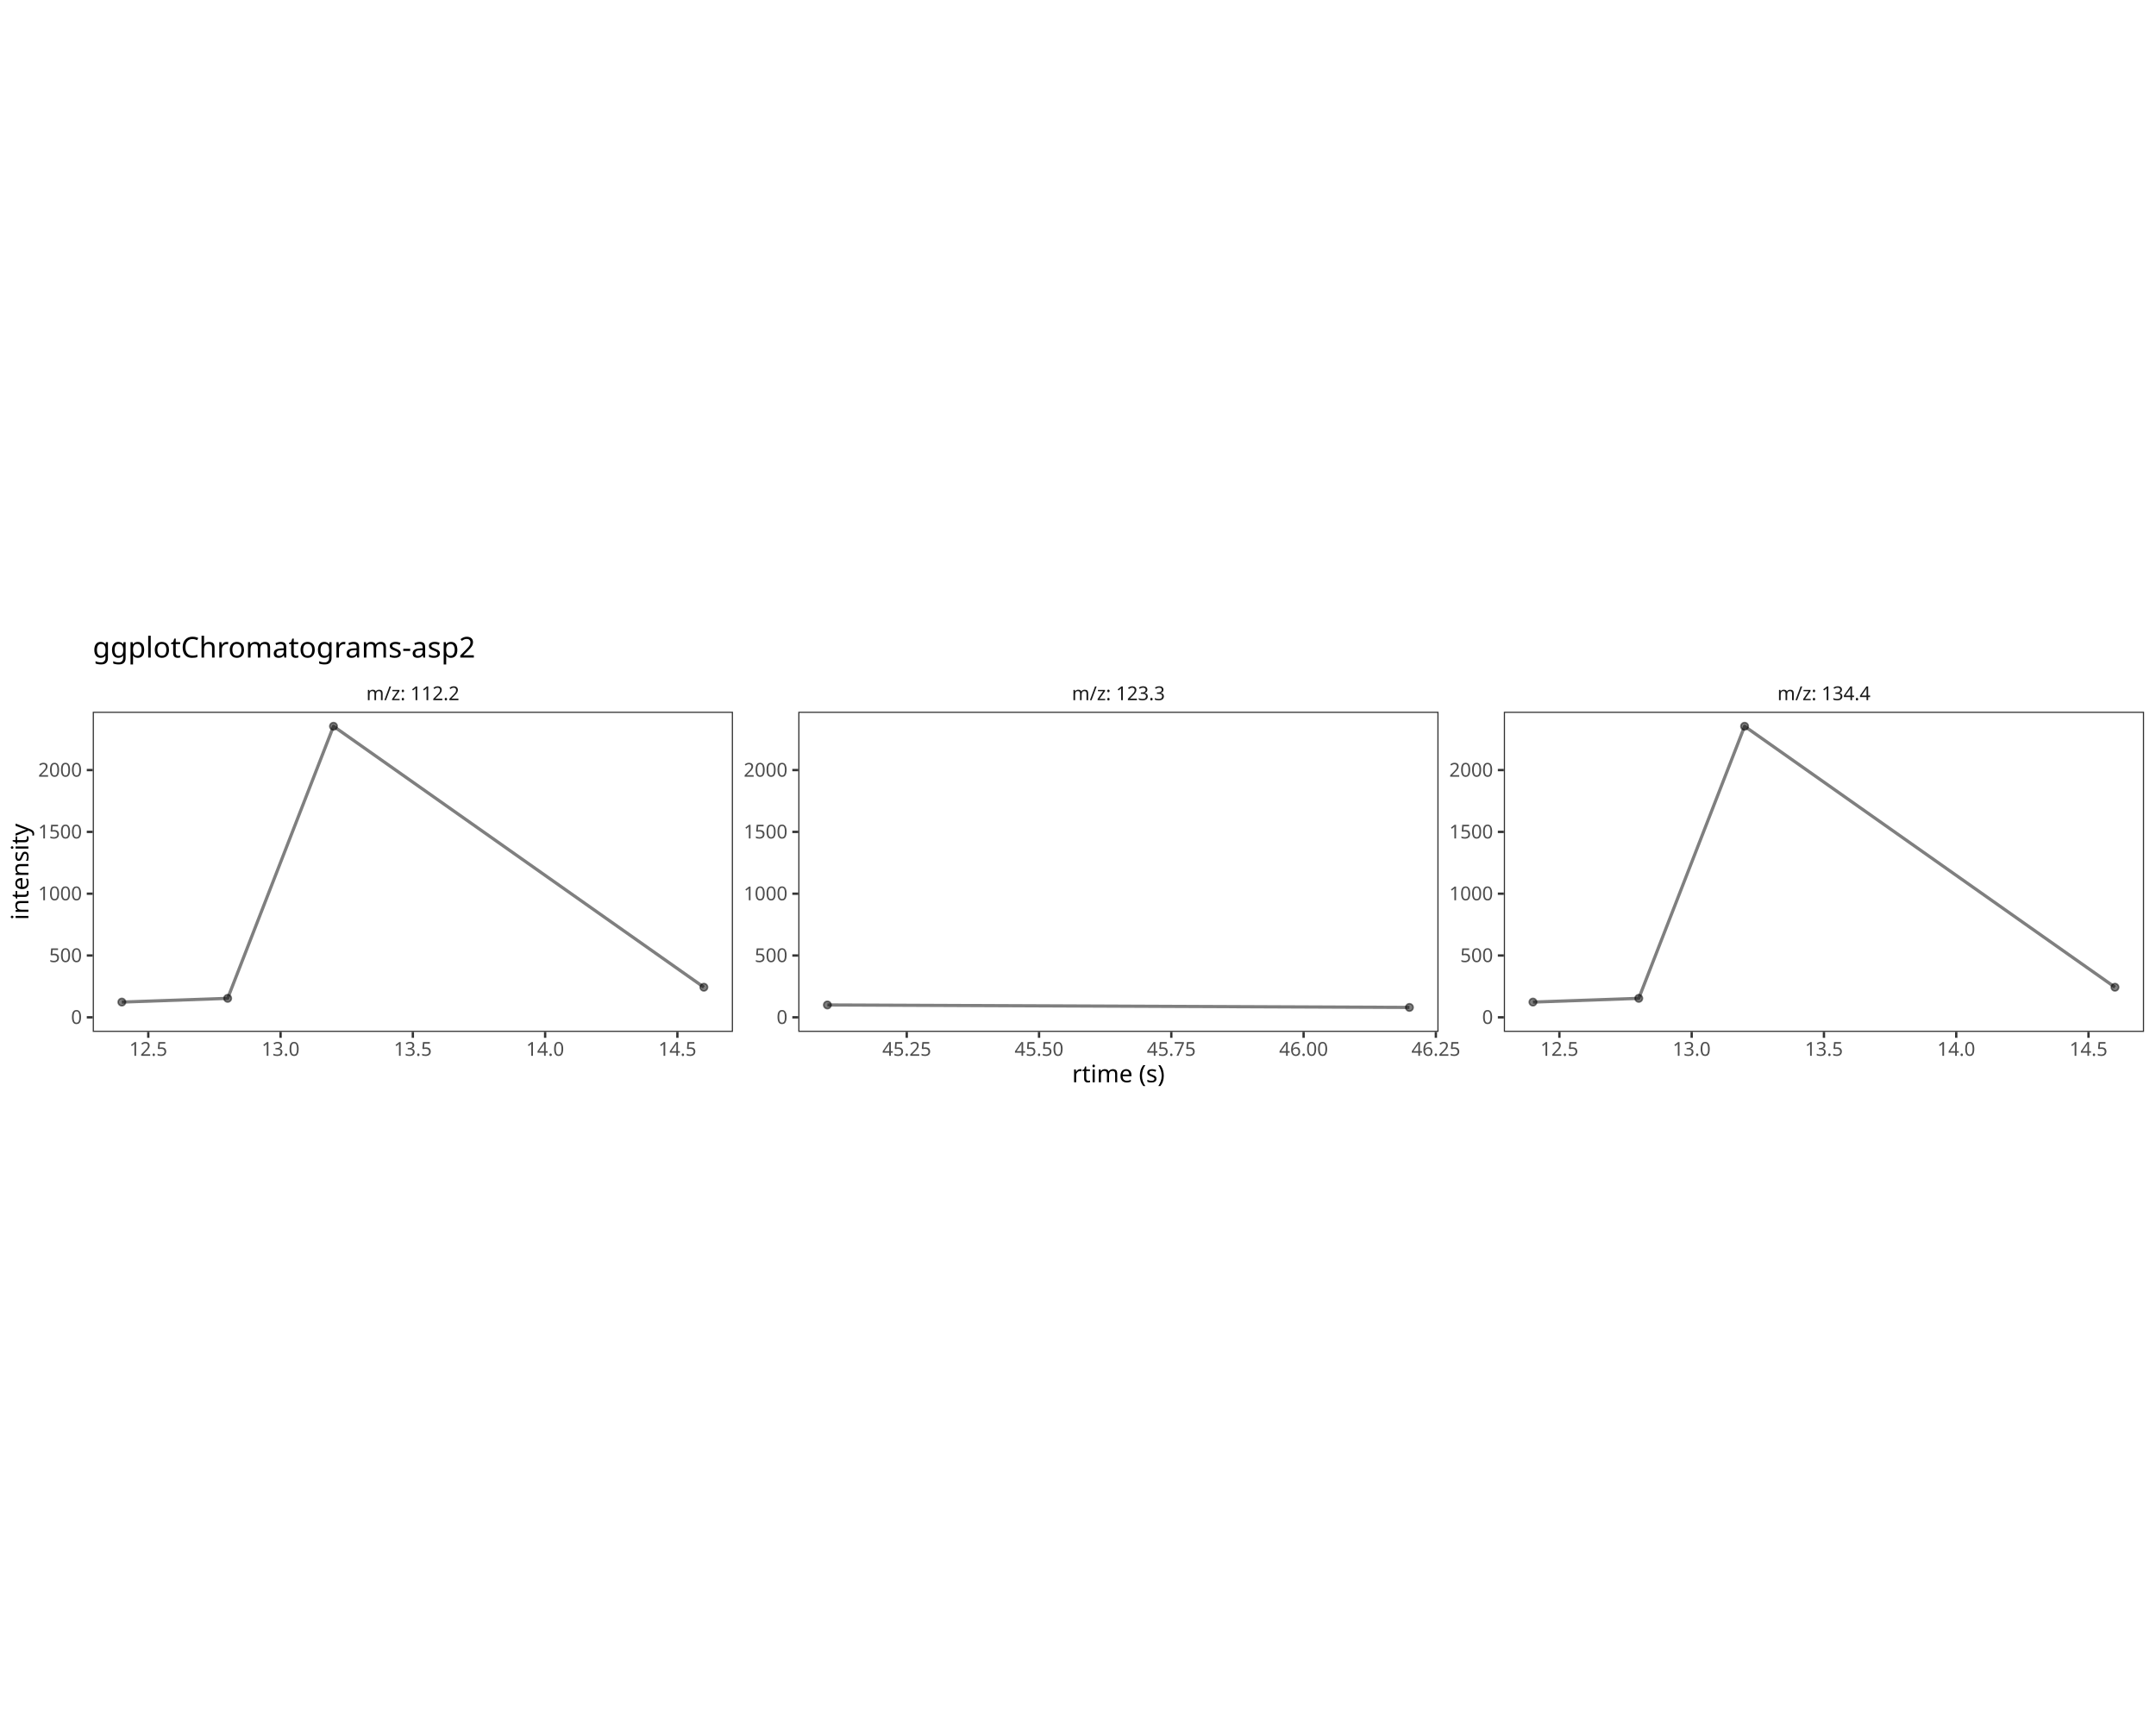
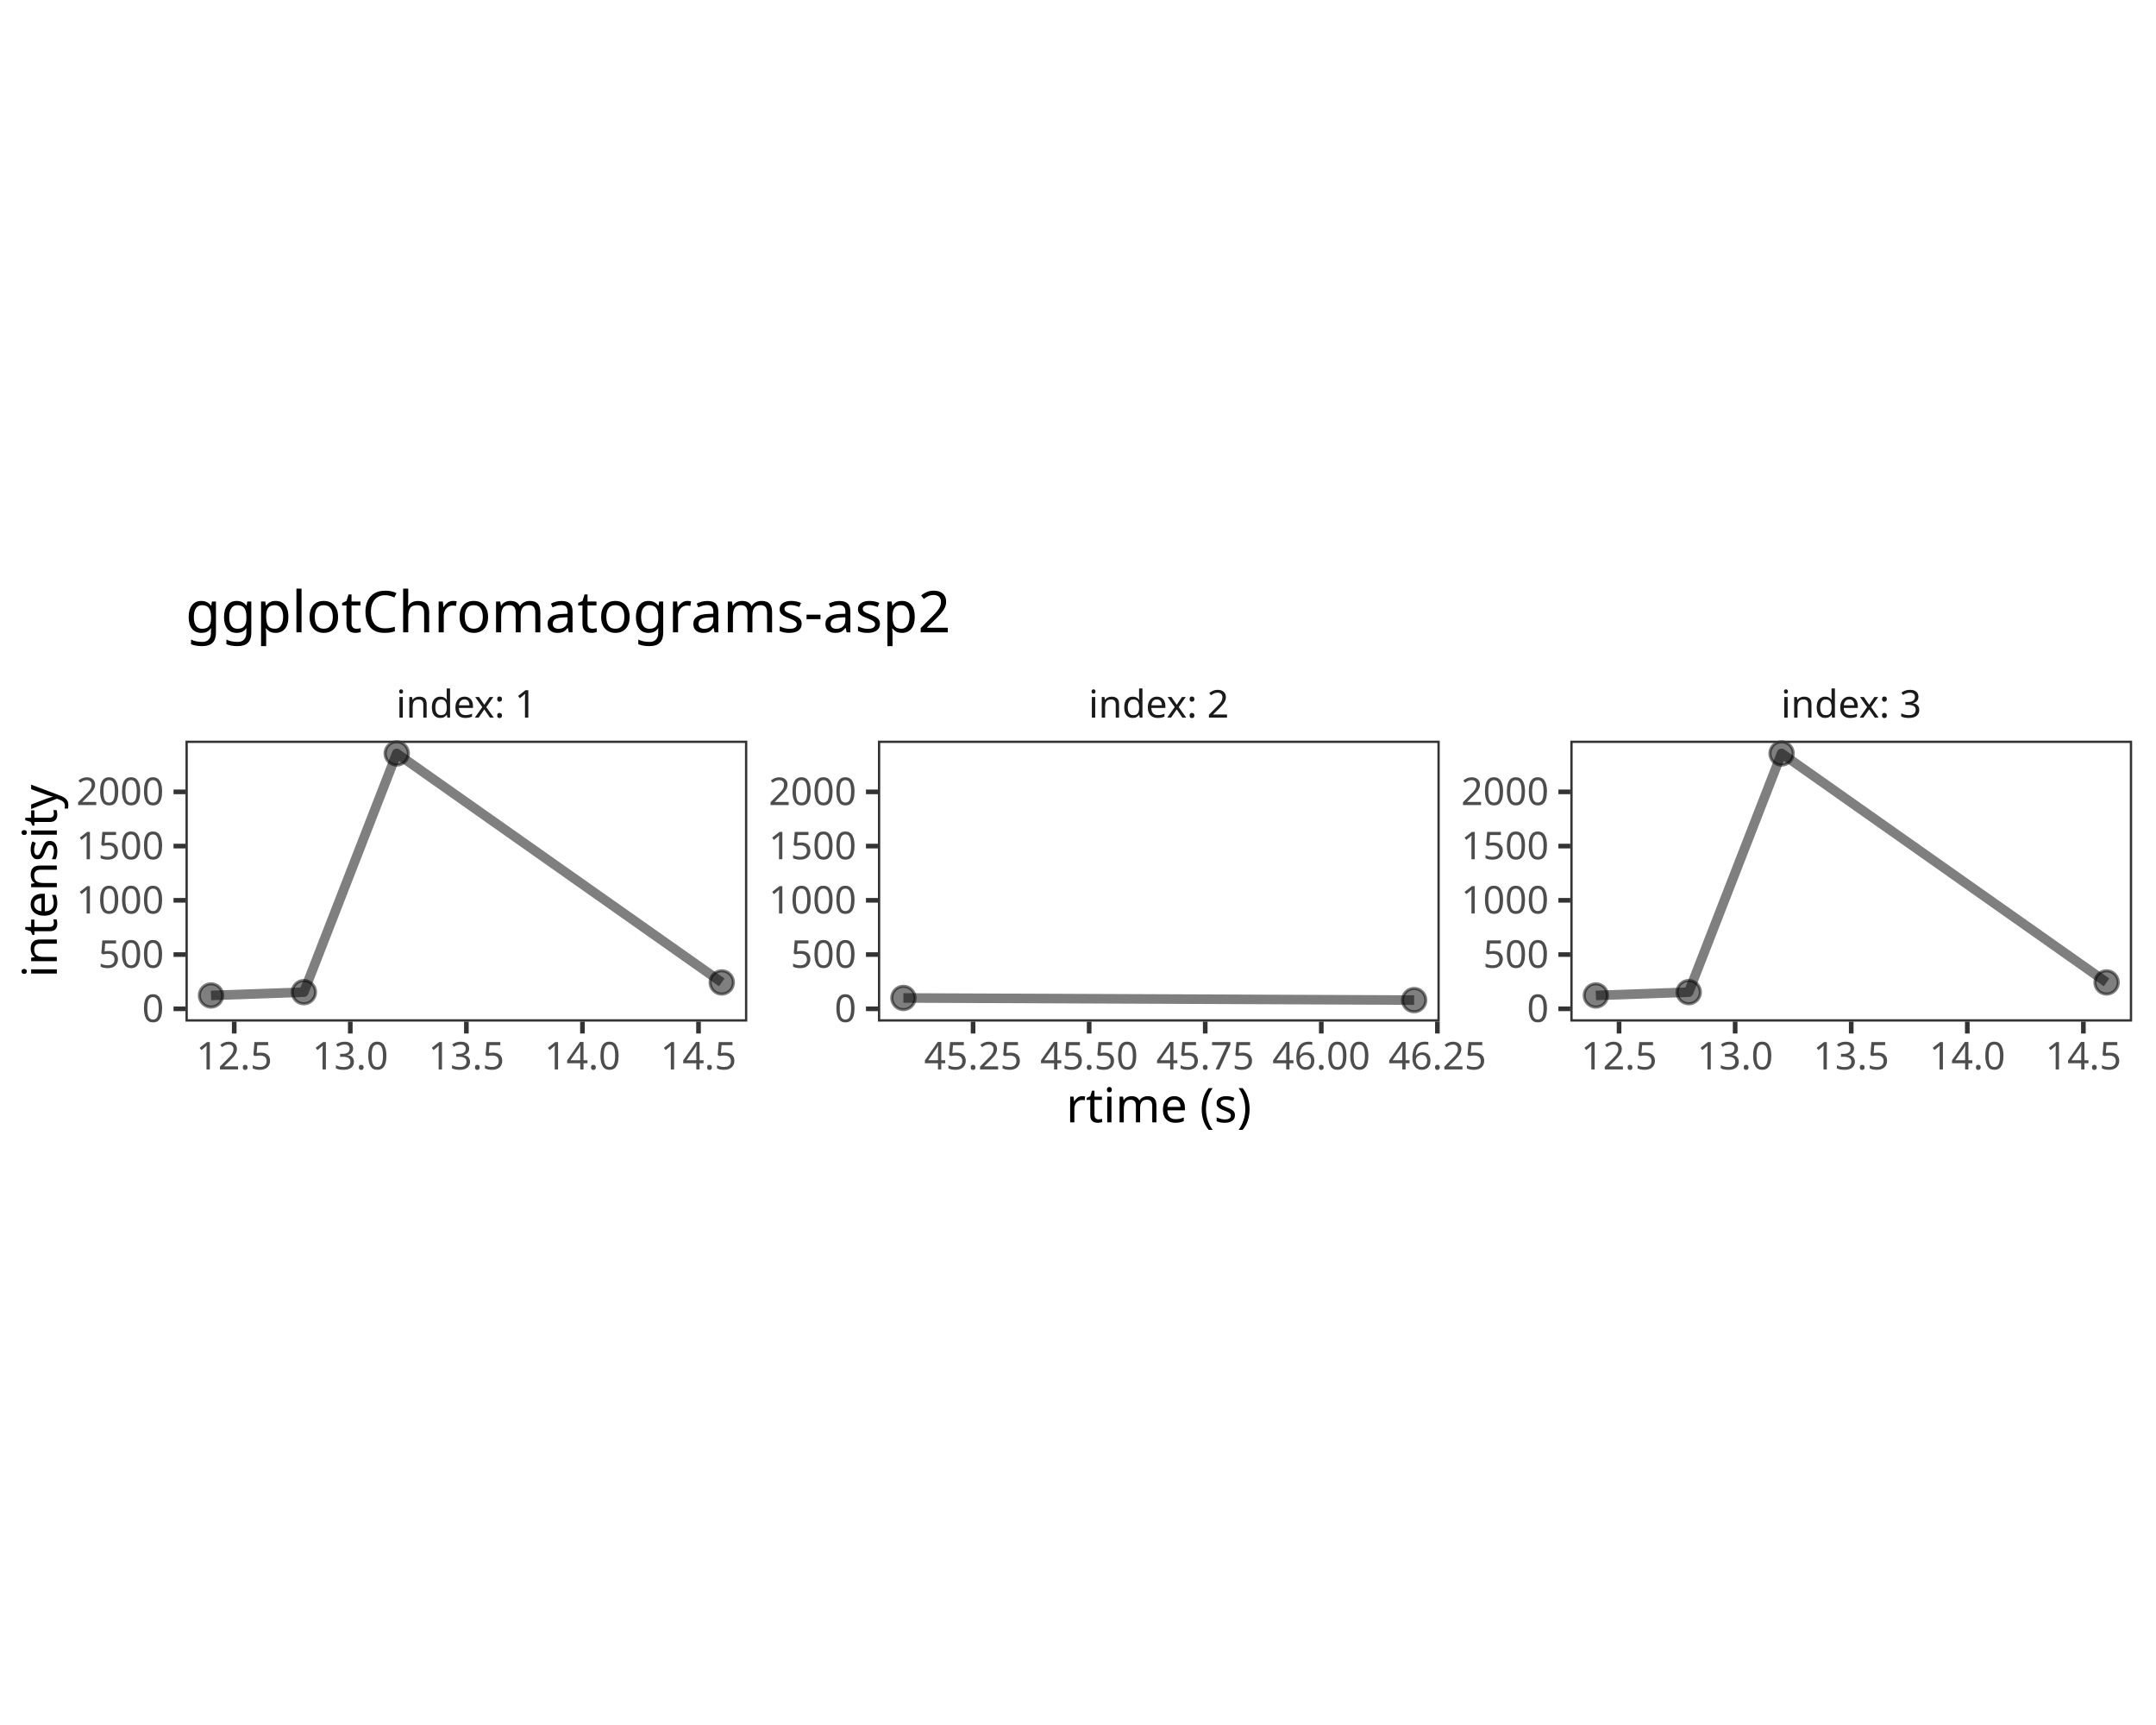
<svg xmlns="http://www.w3.org/2000/svg" class="svglite" data-engine-version="2.0" width="720.00pt" height="576.00pt" viewBox="0 0 720.00 576.00">
  <defs>
    <style type="text/css">
    .svglite line, .svglite polyline, .svglite polygon, .svglite path, .svglite rect, .svglite circle {
      fill: none;
      stroke: #000000;
      stroke-linecap: round;
      stroke-linejoin: round;
      stroke-miterlimit: 10.00;
    }
  </style>
  </defs>
  <rect width="100%" height="100%" style="stroke: none; fill: #FFFFFF;" />
  <defs>
    <clipPath id="cpMC4wMHw3MjAuMDB8MC4wMHw1NzYuMDA=">
      <rect x="0.00" y="0.00" width="720.00" height="576.00" />
    </clipPath>
  </defs>
  <g clip-path="url(#cpMC4wMHw3MjAuMDB8MC4wMHw1NzYuMDA=)">
</g>
  <defs>
-     <clipPath id="cpMC4wMHw3MjAuMDB8MjA4Ljk4fDM2Ny4wMg==">
-       <rect x="0.00" y="208.98" width="720.00" height="158.05" />
+     <clipPath id="cpMC4wMHw3MjAuMDB8MTg5Ljk1fDM4Ni4wNQ==">
+       <rect x="0" y="189.95" width="720.00" height="196.09" />
    </clipPath>
  </defs>
-   <g clip-path="url(#cpMC4wMHw3MjAuMDB8MjA4Ljk4fDM2Ny4wMg==)">
-     <rect x="-0" y="208.98" width="720.00" height="158.05" style="stroke-width: 0.78; stroke: #FFFFFF; fill: #FFFFFF;" />
+   <g clip-path="url(#cpMC4wMHw3MjAuMDB8MTg5Ljk1fDM4Ni4wNQ==)">
+     <rect x="0" y="189.95" width="720.00" height="196.09" style="stroke-width: 1.55; stroke: #FFFFFF; fill: #FFFFFF;" />
  </g>
  <g clip-path="url(#cpMC4wMHw3MjAuMDB8MC4wMHw1NzYuMDA=)">
</g>
  <defs>
-     <clipPath id="cpMzAuOTd8MjQ0Ljc4fDIzNy42NnwzNDQuNTY=">
-       <rect x="30.97" y="237.66" width="213.81" height="106.90" />
+     <clipPath id="cpNjEuOTR8MjQ5LjU2fDI0Ny4zMXwzNDEuMTI=">
+       <rect x="61.94" y="247.31" width="187.62" height="93.81" />
    </clipPath>
  </defs>
-   <g clip-path="url(#cpMzAuOTd8MjQ0Ljc4fDIzNy42NnwzNDQuNTY=)">
-     <rect x="30.97" y="237.66" width="213.81" height="106.90" style="stroke-width: 0.78; stroke: none; fill: #FFFFFF;" />
-     <polyline points="40.69,334.61 76.03,333.36 111.37,242.51 235.06,329.65 " style="stroke-width: 1.07; stroke: #000000; stroke-opacity: 0.50; stroke-linecap: butt;" />
-     <circle cx="40.69" cy="334.61" r="1.24" style="stroke-width: 0.52; stroke: #000000; stroke-opacity: 0.50; fill: #000000; fill-opacity: 0.50;" />
-     <circle cx="76.03" cy="333.36" r="1.24" style="stroke-width: 0.52; stroke: #000000; stroke-opacity: 0.50; fill: #000000; fill-opacity: 0.50;" />
-     <circle cx="111.37" cy="242.51" r="1.24" style="stroke-width: 0.52; stroke: #000000; stroke-opacity: 0.50; fill: #000000; fill-opacity: 0.50;" />
-     <circle cx="235.06" cy="329.65" r="1.24" style="stroke-width: 0.52; stroke: #000000; stroke-opacity: 0.50; fill: #000000; fill-opacity: 0.50;" />
-     <rect x="30.97" y="237.66" width="213.81" height="106.90" style="stroke-width: 0.78; stroke: #333333;" />
+   <g clip-path="url(#cpNjEuOTR8MjQ5LjU2fDI0Ny4zMXwzNDEuMTI=)">
+     <rect x="61.94" y="247.31" width="187.62" height="93.81" style="stroke-width: 1.55; stroke: none; fill: #FFFFFF;" />
+     <polyline points="70.47,332.39 101.48,331.29 132.49,251.58 241.03,328.04 " style="stroke-width: 3.20; stroke: #000000; stroke-opacity: 0.50; stroke-linecap: butt;" />
+     <circle cx="70.47" cy="332.39" r="3.90" style="stroke-width: 1.03; stroke: #000000; stroke-opacity: 0.50; fill: #000000; fill-opacity: 0.50;" />
+     <circle cx="101.48" cy="331.29" r="3.90" style="stroke-width: 1.03; stroke: #000000; stroke-opacity: 0.50; fill: #000000; fill-opacity: 0.50;" />
+     <circle cx="132.49" cy="251.58" r="3.90" style="stroke-width: 1.03; stroke: #000000; stroke-opacity: 0.50; fill: #000000; fill-opacity: 0.50;" />
+     <circle cx="241.03" cy="328.04" r="3.90" style="stroke-width: 1.03; stroke: #000000; stroke-opacity: 0.50; fill: #000000; fill-opacity: 0.50;" />
+     <rect x="61.94" y="247.31" width="187.62" height="93.81" style="stroke-width: 1.55; stroke: #333333;" />
  </g>
  <g clip-path="url(#cpMC4wMHw3MjAuMDB8MC4wMHw1NzYuMDA=)">
</g>
  <defs>
-     <clipPath id="cpMjY2LjU5fDQ4MC40MHwyMzcuNjZ8MzQ0LjU2">
-       <rect x="266.59" y="237.66" width="213.81" height="106.90" />
+     <clipPath id="cpMjkzLjE4fDQ4MC43OXwyNDcuMzF8MzQxLjEy">
+       <rect x="293.18" y="247.31" width="187.62" height="93.81" />
    </clipPath>
  </defs>
-   <g clip-path="url(#cpMjY2LjU5fDQ4MC40MHwyMzcuNjZ8MzQ0LjU2)">
-     <rect x="266.59" y="237.66" width="213.81" height="106.90" style="stroke-width: 0.78; stroke: none; fill: #FFFFFF;" />
-     <polyline points="276.31,335.57 470.68,336.39 " style="stroke-width: 1.07; stroke: #000000; stroke-opacity: 0.50; stroke-linecap: butt;" />
-     <circle cx="276.31" cy="335.57" r="1.24" style="stroke-width: 0.52; stroke: #000000; stroke-opacity: 0.50; fill: #000000; fill-opacity: 0.50;" />
-     <circle cx="470.68" cy="336.39" r="1.24" style="stroke-width: 0.52; stroke: #000000; stroke-opacity: 0.50; fill: #000000; fill-opacity: 0.50;" />
-     <rect x="266.59" y="237.66" width="213.81" height="106.90" style="stroke-width: 0.78; stroke: #333333;" />
+   <g clip-path="url(#cpMjkzLjE4fDQ4MC43OXwyNDcuMzF8MzQxLjEy)">
+     <rect x="293.18" y="247.31" width="187.62" height="93.81" style="stroke-width: 1.55; stroke: none; fill: #FFFFFF;" />
+     <polyline points="301.70,333.23 472.26,333.95 " style="stroke-width: 3.20; stroke: #000000; stroke-opacity: 0.50; stroke-linecap: butt;" />
+     <circle cx="301.70" cy="333.23" r="3.90" style="stroke-width: 1.03; stroke: #000000; stroke-opacity: 0.50; fill: #000000; fill-opacity: 0.50;" />
+     <circle cx="472.26" cy="333.95" r="3.90" style="stroke-width: 1.03; stroke: #000000; stroke-opacity: 0.50; fill: #000000; fill-opacity: 0.50;" />
+     <rect x="293.18" y="247.31" width="187.62" height="93.81" style="stroke-width: 1.55; stroke: #333333;" />
  </g>
  <g clip-path="url(#cpMC4wMHw3MjAuMDB8MC4wMHw1NzYuMDA=)">
</g>
  <defs>
-     <clipPath id="cpNTAyLjIxfDcxNi4wMXwyMzcuNjZ8MzQ0LjU2">
-       <rect x="502.21" y="237.66" width="213.81" height="106.90" />
+     <clipPath id="cpNTI0LjQxfDcxMi4wM3wyNDcuMzF8MzQxLjEy">
+       <rect x="524.41" y="247.31" width="187.62" height="93.81" />
    </clipPath>
  </defs>
-   <g clip-path="url(#cpNTAyLjIxfDcxNi4wMXwyMzcuNjZ8MzQ0LjU2)">
-     <rect x="502.21" y="237.66" width="213.81" height="106.90" style="stroke-width: 0.78; stroke: none; fill: #FFFFFF;" />
-     <polyline points="511.93,334.61 547.27,333.36 582.61,242.51 706.30,329.65 " style="stroke-width: 1.07; stroke: #000000; stroke-opacity: 0.50; stroke-linecap: butt;" />
-     <circle cx="511.93" cy="334.61" r="1.24" style="stroke-width: 0.52; stroke: #000000; stroke-opacity: 0.50; fill: #000000; fill-opacity: 0.50;" />
-     <circle cx="547.27" cy="333.36" r="1.24" style="stroke-width: 0.52; stroke: #000000; stroke-opacity: 0.50; fill: #000000; fill-opacity: 0.50;" />
-     <circle cx="582.61" cy="242.51" r="1.24" style="stroke-width: 0.52; stroke: #000000; stroke-opacity: 0.50; fill: #000000; fill-opacity: 0.50;" />
-     <circle cx="706.30" cy="329.65" r="1.24" style="stroke-width: 0.52; stroke: #000000; stroke-opacity: 0.50; fill: #000000; fill-opacity: 0.50;" />
-     <rect x="502.21" y="237.66" width="213.81" height="106.90" style="stroke-width: 0.78; stroke: #333333;" />
+   <g clip-path="url(#cpNTI0LjQxfDcxMi4wM3wyNDcuMzF8MzQxLjEy)">
+     <rect x="524.41" y="247.31" width="187.62" height="93.81" style="stroke-width: 1.55; stroke: none; fill: #FFFFFF;" />
+     <polyline points="532.94,332.39 563.95,331.29 594.96,251.58 703.50,328.04 " style="stroke-width: 3.20; stroke: #000000; stroke-opacity: 0.50; stroke-linecap: butt;" />
+     <circle cx="532.94" cy="332.39" r="3.90" style="stroke-width: 1.03; stroke: #000000; stroke-opacity: 0.50; fill: #000000; fill-opacity: 0.50;" />
+     <circle cx="563.95" cy="331.29" r="3.90" style="stroke-width: 1.03; stroke: #000000; stroke-opacity: 0.50; fill: #000000; fill-opacity: 0.50;" />
+     <circle cx="594.96" cy="251.58" r="3.90" style="stroke-width: 1.03; stroke: #000000; stroke-opacity: 0.50; fill: #000000; fill-opacity: 0.50;" />
+     <circle cx="703.50" cy="328.04" r="3.90" style="stroke-width: 1.03; stroke: #000000; stroke-opacity: 0.50; fill: #000000; fill-opacity: 0.50;" />
+     <rect x="524.41" y="247.31" width="187.62" height="93.81" style="stroke-width: 1.55; stroke: #333333;" />
  </g>
  <g clip-path="url(#cpMC4wMHw3MjAuMDB8MC4wMHw1NzYuMDA=)">
</g>
  <defs>
-     <clipPath id="cpMzAuOTd8MjQ0Ljc4fDIyNS41NXwyMzcuNjY=">
-       <rect x="30.97" y="225.55" width="213.81" height="12.11" />
+     <clipPath id="cpNjEuOTR8MjQ5LjU2fDIyMy4wOXwyNDcuMzE=">
+       <rect x="61.94" y="223.09" width="187.62" height="24.22" />
    </clipPath>
  </defs>
-   <g clip-path="url(#cpMzAuOTd8MjQ0Ljc4fDIyNS41NXwyMzcuNjY=)">
-     <text x="137.87" y="233.80" text-anchor="middle" style="font-size: 6.40px; fill: #1A1A1A; font-family: sans;" textLength="29.89px" lengthAdjust="spacingAndGlyphs">m/z: 112.2</text>
+   <g clip-path="url(#cpNjEuOTR8MjQ5LjU2fDIyMy4wOXwyNDcuMzE=)">
+     <text x="155.75" y="239.61" text-anchor="middle" style="font-size: 12.80px; fill: #1A1A1A; font-family: sans;" textLength="44.84px" lengthAdjust="spacingAndGlyphs">index: 1</text>
  </g>
  <g clip-path="url(#cpMC4wMHw3MjAuMDB8MC4wMHw1NzYuMDA=)">
</g>
  <defs>
-     <clipPath id="cpMjY2LjU5fDQ4MC40MHwyMjUuNTV8MjM3LjY2">
-       <rect x="266.59" y="225.55" width="213.81" height="12.11" />
+     <clipPath id="cpMjkzLjE4fDQ4MC43OXwyMjMuMDl8MjQ3LjMx">
+       <rect x="293.18" y="223.09" width="187.62" height="24.22" />
    </clipPath>
  </defs>
-   <g clip-path="url(#cpMjY2LjU5fDQ4MC40MHwyMjUuNTV8MjM3LjY2)">
-     <text x="373.49" y="233.80" text-anchor="middle" style="font-size: 6.40px; fill: #1A1A1A; font-family: sans;" textLength="29.89px" lengthAdjust="spacingAndGlyphs">m/z: 123.3</text>
+   <g clip-path="url(#cpMjkzLjE4fDQ4MC43OXwyMjMuMDl8MjQ3LjMx)">
+     <text x="386.98" y="239.61" text-anchor="middle" style="font-size: 12.80px; fill: #1A1A1A; font-family: sans;" textLength="44.84px" lengthAdjust="spacingAndGlyphs">index: 2</text>
  </g>
  <g clip-path="url(#cpMC4wMHw3MjAuMDB8MC4wMHw1NzYuMDA=)">
</g>
  <defs>
-     <clipPath id="cpNTAyLjIxfDcxNi4wMXwyMjUuNTV8MjM3LjY2">
-       <rect x="502.21" y="225.55" width="213.81" height="12.11" />
+     <clipPath id="cpNTI0LjQxfDcxMi4wM3wyMjMuMDl8MjQ3LjMx">
+       <rect x="524.41" y="223.09" width="187.62" height="24.22" />
    </clipPath>
  </defs>
-   <g clip-path="url(#cpNTAyLjIxfDcxNi4wMXwyMjUuNTV8MjM3LjY2)">
-     <text x="609.11" y="233.80" text-anchor="middle" style="font-size: 6.40px; fill: #1A1A1A; font-family: sans;" textLength="29.89px" lengthAdjust="spacingAndGlyphs">m/z: 134.4</text>
+   <g clip-path="url(#cpNTI0LjQxfDcxMi4wM3wyMjMuMDl8MjQ3LjMx)">
+     <text x="618.22" y="239.61" text-anchor="middle" style="font-size: 12.80px; fill: #1A1A1A; font-family: sans;" textLength="44.84px" lengthAdjust="spacingAndGlyphs">index: 3</text>
  </g>
  <g clip-path="url(#cpMC4wMHw3MjAuMDB8MC4wMHw1NzYuMDA=)">
-     <polyline points="49.52,346.55 49.52,344.56 " style="stroke-width: 0.78; stroke: #333333; stroke-linecap: butt;" />
-     <polyline points="93.70,346.55 93.70,344.56 " style="stroke-width: 0.78; stroke: #333333; stroke-linecap: butt;" />
-     <polyline points="137.87,346.55 137.87,344.56 " style="stroke-width: 0.78; stroke: #333333; stroke-linecap: butt;" />
-     <polyline points="182.05,346.55 182.05,344.56 " style="stroke-width: 0.78; stroke: #333333; stroke-linecap: butt;" />
-     <polyline points="226.22,346.55 226.22,344.56 " style="stroke-width: 0.78; stroke: #333333; stroke-linecap: butt;" />
-     <text x="49.52" y="352.55" text-anchor="middle" style="font-size: 6.40px; fill: #4D4D4D; font-family: sans;" textLength="12.46px" lengthAdjust="spacingAndGlyphs">12.5</text>
-     <text x="93.70" y="352.55" text-anchor="middle" style="font-size: 6.40px; fill: #4D4D4D; font-family: sans;" textLength="12.46px" lengthAdjust="spacingAndGlyphs">13.0</text>
-     <text x="137.87" y="352.55" text-anchor="middle" style="font-size: 6.40px; fill: #4D4D4D; font-family: sans;" textLength="12.46px" lengthAdjust="spacingAndGlyphs">13.5</text>
-     <text x="182.05" y="352.55" text-anchor="middle" style="font-size: 6.40px; fill: #4D4D4D; font-family: sans;" textLength="12.46px" lengthAdjust="spacingAndGlyphs">14.0</text>
-     <text x="226.22" y="352.55" text-anchor="middle" style="font-size: 6.40px; fill: #4D4D4D; font-family: sans;" textLength="12.46px" lengthAdjust="spacingAndGlyphs">14.5</text>
-     <polyline points="302.81,346.55 302.81,344.56 " style="stroke-width: 0.78; stroke: #333333; stroke-linecap: butt;" />
-     <polyline points="346.99,346.55 346.99,344.56 " style="stroke-width: 0.78; stroke: #333333; stroke-linecap: butt;" />
-     <polyline points="391.16,346.55 391.16,344.56 " style="stroke-width: 0.78; stroke: #333333; stroke-linecap: butt;" />
-     <polyline points="435.34,346.55 435.34,344.56 " style="stroke-width: 0.78; stroke: #333333; stroke-linecap: butt;" />
-     <polyline points="479.51,346.55 479.51,344.56 " style="stroke-width: 0.78; stroke: #333333; stroke-linecap: butt;" />
-     <text x="302.81" y="352.55" text-anchor="middle" style="font-size: 6.40px; fill: #4D4D4D; font-family: sans;" textLength="16.02px" lengthAdjust="spacingAndGlyphs">45.25</text>
-     <text x="346.99" y="352.55" text-anchor="middle" style="font-size: 6.40px; fill: #4D4D4D; font-family: sans;" textLength="16.02px" lengthAdjust="spacingAndGlyphs">45.50</text>
-     <text x="391.16" y="352.55" text-anchor="middle" style="font-size: 6.40px; fill: #4D4D4D; font-family: sans;" textLength="16.02px" lengthAdjust="spacingAndGlyphs">45.75</text>
-     <text x="435.34" y="352.55" text-anchor="middle" style="font-size: 6.40px; fill: #4D4D4D; font-family: sans;" textLength="16.02px" lengthAdjust="spacingAndGlyphs">46.00</text>
-     <text x="479.51" y="352.55" text-anchor="middle" style="font-size: 6.40px; fill: #4D4D4D; font-family: sans;" textLength="16.02px" lengthAdjust="spacingAndGlyphs">46.25</text>
-     <polyline points="520.76,346.55 520.76,344.56 " style="stroke-width: 0.78; stroke: #333333; stroke-linecap: butt;" />
-     <polyline points="564.94,346.55 564.94,344.56 " style="stroke-width: 0.78; stroke: #333333; stroke-linecap: butt;" />
-     <polyline points="609.11,346.55 609.11,344.56 " style="stroke-width: 0.78; stroke: #333333; stroke-linecap: butt;" />
-     <polyline points="653.29,346.55 653.29,344.56 " style="stroke-width: 0.78; stroke: #333333; stroke-linecap: butt;" />
-     <polyline points="697.46,346.55 697.46,344.56 " style="stroke-width: 0.78; stroke: #333333; stroke-linecap: butt;" />
-     <text x="520.76" y="352.55" text-anchor="middle" style="font-size: 6.40px; fill: #4D4D4D; font-family: sans;" textLength="12.46px" lengthAdjust="spacingAndGlyphs">12.5</text>
-     <text x="564.94" y="352.55" text-anchor="middle" style="font-size: 6.40px; fill: #4D4D4D; font-family: sans;" textLength="12.46px" lengthAdjust="spacingAndGlyphs">13.0</text>
-     <text x="609.11" y="352.55" text-anchor="middle" style="font-size: 6.40px; fill: #4D4D4D; font-family: sans;" textLength="12.46px" lengthAdjust="spacingAndGlyphs">13.5</text>
-     <text x="653.29" y="352.55" text-anchor="middle" style="font-size: 6.40px; fill: #4D4D4D; font-family: sans;" textLength="12.46px" lengthAdjust="spacingAndGlyphs">14.0</text>
-     <text x="697.46" y="352.55" text-anchor="middle" style="font-size: 6.40px; fill: #4D4D4D; font-family: sans;" textLength="12.46px" lengthAdjust="spacingAndGlyphs">14.5</text>
-     <text x="498.62" y="341.90" text-anchor="end" style="font-size: 6.40px; fill: #4D4D4D; font-family: sans;" textLength="3.56px" lengthAdjust="spacingAndGlyphs">0</text>
-     <text x="498.62" y="321.26" text-anchor="end" style="font-size: 6.40px; fill: #4D4D4D; font-family: sans;" textLength="10.68px" lengthAdjust="spacingAndGlyphs">500</text>
-     <text x="498.62" y="300.62" text-anchor="end" style="font-size: 6.40px; fill: #4D4D4D; font-family: sans;" textLength="14.24px" lengthAdjust="spacingAndGlyphs">1000</text>
-     <text x="498.62" y="279.98" text-anchor="end" style="font-size: 6.40px; fill: #4D4D4D; font-family: sans;" textLength="14.24px" lengthAdjust="spacingAndGlyphs">1500</text>
-     <text x="498.62" y="259.34" text-anchor="end" style="font-size: 6.40px; fill: #4D4D4D; font-family: sans;" textLength="14.24px" lengthAdjust="spacingAndGlyphs">2000</text>
-     <polyline points="500.21,339.70 502.21,339.70 " style="stroke-width: 0.78; stroke: #333333; stroke-linecap: butt;" />
-     <polyline points="500.21,319.06 502.21,319.06 " style="stroke-width: 0.78; stroke: #333333; stroke-linecap: butt;" />
-     <polyline points="500.21,298.42 502.21,298.42 " style="stroke-width: 0.78; stroke: #333333; stroke-linecap: butt;" />
-     <polyline points="500.21,277.78 502.21,277.78 " style="stroke-width: 0.78; stroke: #333333; stroke-linecap: butt;" />
-     <polyline points="500.21,257.14 502.21,257.14 " style="stroke-width: 0.78; stroke: #333333; stroke-linecap: butt;" />
-     <text x="263.00" y="341.90" text-anchor="end" style="font-size: 6.40px; fill: #4D4D4D; font-family: sans;" textLength="3.56px" lengthAdjust="spacingAndGlyphs">0</text>
-     <text x="263.00" y="321.26" text-anchor="end" style="font-size: 6.40px; fill: #4D4D4D; font-family: sans;" textLength="10.68px" lengthAdjust="spacingAndGlyphs">500</text>
-     <text x="263.00" y="300.62" text-anchor="end" style="font-size: 6.40px; fill: #4D4D4D; font-family: sans;" textLength="14.24px" lengthAdjust="spacingAndGlyphs">1000</text>
-     <text x="263.00" y="279.98" text-anchor="end" style="font-size: 6.40px; fill: #4D4D4D; font-family: sans;" textLength="14.24px" lengthAdjust="spacingAndGlyphs">1500</text>
-     <text x="263.00" y="259.34" text-anchor="end" style="font-size: 6.40px; fill: #4D4D4D; font-family: sans;" textLength="14.24px" lengthAdjust="spacingAndGlyphs">2000</text>
-     <polyline points="264.60,339.70 266.59,339.70 " style="stroke-width: 0.78; stroke: #333333; stroke-linecap: butt;" />
-     <polyline points="264.60,319.06 266.59,319.06 " style="stroke-width: 0.78; stroke: #333333; stroke-linecap: butt;" />
-     <polyline points="264.60,298.42 266.59,298.42 " style="stroke-width: 0.78; stroke: #333333; stroke-linecap: butt;" />
-     <polyline points="264.60,277.78 266.59,277.78 " style="stroke-width: 0.78; stroke: #333333; stroke-linecap: butt;" />
-     <polyline points="264.60,257.14 266.59,257.14 " style="stroke-width: 0.78; stroke: #333333; stroke-linecap: butt;" />
-     <text x="27.38" y="341.90" text-anchor="end" style="font-size: 6.40px; fill: #4D4D4D; font-family: sans;" textLength="3.56px" lengthAdjust="spacingAndGlyphs">0</text>
-     <text x="27.38" y="321.26" text-anchor="end" style="font-size: 6.40px; fill: #4D4D4D; font-family: sans;" textLength="10.68px" lengthAdjust="spacingAndGlyphs">500</text>
-     <text x="27.38" y="300.62" text-anchor="end" style="font-size: 6.40px; fill: #4D4D4D; font-family: sans;" textLength="14.24px" lengthAdjust="spacingAndGlyphs">1000</text>
-     <text x="27.38" y="279.98" text-anchor="end" style="font-size: 6.40px; fill: #4D4D4D; font-family: sans;" textLength="14.24px" lengthAdjust="spacingAndGlyphs">1500</text>
-     <text x="27.38" y="259.34" text-anchor="end" style="font-size: 6.40px; fill: #4D4D4D; font-family: sans;" textLength="14.24px" lengthAdjust="spacingAndGlyphs">2000</text>
-     <polyline points="28.98,339.70 30.97,339.70 " style="stroke-width: 0.78; stroke: #333333; stroke-linecap: butt;" />
-     <polyline points="28.98,319.06 30.97,319.06 " style="stroke-width: 0.78; stroke: #333333; stroke-linecap: butt;" />
-     <polyline points="28.98,298.42 30.97,298.42 " style="stroke-width: 0.78; stroke: #333333; stroke-linecap: butt;" />
-     <polyline points="28.98,277.78 30.97,277.78 " style="stroke-width: 0.78; stroke: #333333; stroke-linecap: butt;" />
-     <polyline points="28.98,257.14 30.97,257.14 " style="stroke-width: 0.78; stroke: #333333; stroke-linecap: butt;" />
-     <text x="373.49" y="361.38" text-anchor="middle" style="font-size: 8.00px; font-family: sans;" textLength="29.33px" lengthAdjust="spacingAndGlyphs">rtime (s)</text>
-     <text transform="translate(9.49,291.11) rotate(-90)" text-anchor="middle" style="font-size: 8.00px; font-family: sans;" textLength="29.35px" lengthAdjust="spacingAndGlyphs">intensity</text>
-     <text x="30.97" y="219.57" style="font-size: 9.60px; font-family: sans;" textLength="119.01px" lengthAdjust="spacingAndGlyphs">ggplotChromatograms-asp2</text>
+     <polyline points="78.22,345.10 78.22,341.12 " style="stroke-width: 1.55; stroke: #333333; stroke-linecap: butt;" />
+     <polyline points="116.98,345.10 116.98,341.12 " style="stroke-width: 1.55; stroke: #333333; stroke-linecap: butt;" />
+     <polyline points="155.75,345.10 155.75,341.12 " style="stroke-width: 1.55; stroke: #333333; stroke-linecap: butt;" />
+     <polyline points="194.51,345.10 194.51,341.12 " style="stroke-width: 1.55; stroke: #333333; stroke-linecap: butt;" />
+     <polyline points="233.27,345.10 233.27,341.12 " style="stroke-width: 1.55; stroke: #333333; stroke-linecap: butt;" />
+     <text x="78.22" y="357.10" text-anchor="middle" style="font-size: 12.80px; fill: #4D4D4D; font-family: sans;" textLength="24.91px" lengthAdjust="spacingAndGlyphs">12.5</text>
+     <text x="116.98" y="357.10" text-anchor="middle" style="font-size: 12.80px; fill: #4D4D4D; font-family: sans;" textLength="24.91px" lengthAdjust="spacingAndGlyphs">13.0</text>
+     <text x="155.75" y="357.10" text-anchor="middle" style="font-size: 12.80px; fill: #4D4D4D; font-family: sans;" textLength="24.91px" lengthAdjust="spacingAndGlyphs">13.5</text>
+     <text x="194.51" y="357.10" text-anchor="middle" style="font-size: 12.80px; fill: #4D4D4D; font-family: sans;" textLength="24.91px" lengthAdjust="spacingAndGlyphs">14.0</text>
+     <text x="233.27" y="357.10" text-anchor="middle" style="font-size: 12.80px; fill: #4D4D4D; font-family: sans;" textLength="24.91px" lengthAdjust="spacingAndGlyphs">14.5</text>
+     <polyline points="324.96,345.10 324.96,341.12 " style="stroke-width: 1.55; stroke: #333333; stroke-linecap: butt;" />
+     <polyline points="363.73,345.10 363.73,341.12 " style="stroke-width: 1.55; stroke: #333333; stroke-linecap: butt;" />
+     <polyline points="402.49,345.10 402.49,341.12 " style="stroke-width: 1.55; stroke: #333333; stroke-linecap: butt;" />
+     <polyline points="441.25,345.10 441.25,341.12 " style="stroke-width: 1.55; stroke: #333333; stroke-linecap: butt;" />
+     <polyline points="480.02,345.10 480.02,341.12 " style="stroke-width: 1.55; stroke: #333333; stroke-linecap: butt;" />
+     <text x="324.96" y="357.10" text-anchor="middle" style="font-size: 12.80px; fill: #4D4D4D; font-family: sans;" textLength="32.03px" lengthAdjust="spacingAndGlyphs">45.25</text>
+     <text x="363.73" y="357.10" text-anchor="middle" style="font-size: 12.80px; fill: #4D4D4D; font-family: sans;" textLength="32.03px" lengthAdjust="spacingAndGlyphs">45.50</text>
+     <text x="402.49" y="357.10" text-anchor="middle" style="font-size: 12.80px; fill: #4D4D4D; font-family: sans;" textLength="32.03px" lengthAdjust="spacingAndGlyphs">45.75</text>
+     <text x="441.25" y="357.10" text-anchor="middle" style="font-size: 12.80px; fill: #4D4D4D; font-family: sans;" textLength="32.03px" lengthAdjust="spacingAndGlyphs">46.00</text>
+     <text x="480.02" y="357.10" text-anchor="middle" style="font-size: 12.80px; fill: #4D4D4D; font-family: sans;" textLength="32.03px" lengthAdjust="spacingAndGlyphs">46.25</text>
+     <polyline points="540.69,345.10 540.69,341.12 " style="stroke-width: 1.55; stroke: #333333; stroke-linecap: butt;" />
+     <polyline points="579.46,345.10 579.46,341.12 " style="stroke-width: 1.55; stroke: #333333; stroke-linecap: butt;" />
+     <polyline points="618.22,345.10 618.22,341.12 " style="stroke-width: 1.55; stroke: #333333; stroke-linecap: butt;" />
+     <polyline points="656.99,345.10 656.99,341.12 " style="stroke-width: 1.55; stroke: #333333; stroke-linecap: butt;" />
+     <polyline points="695.75,345.10 695.75,341.12 " style="stroke-width: 1.55; stroke: #333333; stroke-linecap: butt;" />
+     <text x="540.69" y="357.10" text-anchor="middle" style="font-size: 12.80px; fill: #4D4D4D; font-family: sans;" textLength="24.91px" lengthAdjust="spacingAndGlyphs">12.5</text>
+     <text x="579.46" y="357.10" text-anchor="middle" style="font-size: 12.80px; fill: #4D4D4D; font-family: sans;" textLength="24.91px" lengthAdjust="spacingAndGlyphs">13.0</text>
+     <text x="618.22" y="357.10" text-anchor="middle" style="font-size: 12.80px; fill: #4D4D4D; font-family: sans;" textLength="24.91px" lengthAdjust="spacingAndGlyphs">13.5</text>
+     <text x="656.99" y="357.10" text-anchor="middle" style="font-size: 12.80px; fill: #4D4D4D; font-family: sans;" textLength="24.91px" lengthAdjust="spacingAndGlyphs">14.0</text>
+     <text x="695.75" y="357.10" text-anchor="middle" style="font-size: 12.80px; fill: #4D4D4D; font-family: sans;" textLength="24.91px" lengthAdjust="spacingAndGlyphs">14.5</text>
+     <text x="517.24" y="341.26" text-anchor="end" style="font-size: 12.80px; fill: #4D4D4D; font-family: sans;" textLength="7.12px" lengthAdjust="spacingAndGlyphs">0</text>
+     <text x="517.24" y="323.15" text-anchor="end" style="font-size: 12.80px; fill: #4D4D4D; font-family: sans;" textLength="21.36px" lengthAdjust="spacingAndGlyphs">500</text>
+     <text x="517.24" y="305.04" text-anchor="end" style="font-size: 12.80px; fill: #4D4D4D; font-family: sans;" textLength="28.48px" lengthAdjust="spacingAndGlyphs">1000</text>
+     <text x="517.24" y="286.93" text-anchor="end" style="font-size: 12.80px; fill: #4D4D4D; font-family: sans;" textLength="28.48px" lengthAdjust="spacingAndGlyphs">1500</text>
+     <text x="517.24" y="268.81" text-anchor="end" style="font-size: 12.80px; fill: #4D4D4D; font-family: sans;" textLength="28.48px" lengthAdjust="spacingAndGlyphs">2000</text>
+     <polyline points="520.43,336.86 524.41,336.86 " style="stroke-width: 1.55; stroke: #333333; stroke-linecap: butt;" />
+     <polyline points="520.43,318.74 524.41,318.74 " style="stroke-width: 1.55; stroke: #333333; stroke-linecap: butt;" />
+     <polyline points="520.43,300.63 524.41,300.63 " style="stroke-width: 1.55; stroke: #333333; stroke-linecap: butt;" />
+     <polyline points="520.43,282.52 524.41,282.52 " style="stroke-width: 1.55; stroke: #333333; stroke-linecap: butt;" />
+     <polyline points="520.43,264.41 524.41,264.41 " style="stroke-width: 1.55; stroke: #333333; stroke-linecap: butt;" />
+     <text x="286.00" y="341.26" text-anchor="end" style="font-size: 12.80px; fill: #4D4D4D; font-family: sans;" textLength="7.12px" lengthAdjust="spacingAndGlyphs">0</text>
+     <text x="286.00" y="323.15" text-anchor="end" style="font-size: 12.80px; fill: #4D4D4D; font-family: sans;" textLength="21.36px" lengthAdjust="spacingAndGlyphs">500</text>
+     <text x="286.00" y="305.04" text-anchor="end" style="font-size: 12.80px; fill: #4D4D4D; font-family: sans;" textLength="28.48px" lengthAdjust="spacingAndGlyphs">1000</text>
+     <text x="286.00" y="286.93" text-anchor="end" style="font-size: 12.80px; fill: #4D4D4D; font-family: sans;" textLength="28.48px" lengthAdjust="spacingAndGlyphs">1500</text>
+     <text x="286.00" y="268.81" text-anchor="end" style="font-size: 12.80px; fill: #4D4D4D; font-family: sans;" textLength="28.48px" lengthAdjust="spacingAndGlyphs">2000</text>
+     <polyline points="289.19,336.86 293.18,336.86 " style="stroke-width: 1.55; stroke: #333333; stroke-linecap: butt;" />
+     <polyline points="289.19,318.74 293.18,318.74 " style="stroke-width: 1.55; stroke: #333333; stroke-linecap: butt;" />
+     <polyline points="289.19,300.63 293.18,300.63 " style="stroke-width: 1.55; stroke: #333333; stroke-linecap: butt;" />
+     <polyline points="289.19,282.52 293.18,282.52 " style="stroke-width: 1.55; stroke: #333333; stroke-linecap: butt;" />
+     <polyline points="289.19,264.41 293.18,264.41 " style="stroke-width: 1.55; stroke: #333333; stroke-linecap: butt;" />
+     <text x="54.77" y="341.26" text-anchor="end" style="font-size: 12.80px; fill: #4D4D4D; font-family: sans;" textLength="7.12px" lengthAdjust="spacingAndGlyphs">0</text>
+     <text x="54.77" y="323.15" text-anchor="end" style="font-size: 12.80px; fill: #4D4D4D; font-family: sans;" textLength="21.36px" lengthAdjust="spacingAndGlyphs">500</text>
+     <text x="54.77" y="305.04" text-anchor="end" style="font-size: 12.80px; fill: #4D4D4D; font-family: sans;" textLength="28.48px" lengthAdjust="spacingAndGlyphs">1000</text>
+     <text x="54.77" y="286.93" text-anchor="end" style="font-size: 12.80px; fill: #4D4D4D; font-family: sans;" textLength="28.48px" lengthAdjust="spacingAndGlyphs">1500</text>
+     <text x="54.77" y="268.81" text-anchor="end" style="font-size: 12.80px; fill: #4D4D4D; font-family: sans;" textLength="28.48px" lengthAdjust="spacingAndGlyphs">2000</text>
+     <polyline points="57.95,336.86 61.94,336.86 " style="stroke-width: 1.55; stroke: #333333; stroke-linecap: butt;" />
+     <polyline points="57.95,318.74 61.94,318.74 " style="stroke-width: 1.55; stroke: #333333; stroke-linecap: butt;" />
+     <polyline points="57.95,300.63 61.94,300.63 " style="stroke-width: 1.55; stroke: #333333; stroke-linecap: butt;" />
+     <polyline points="57.95,282.52 61.94,282.52 " style="stroke-width: 1.55; stroke: #333333; stroke-linecap: butt;" />
+     <polyline points="57.95,264.41 61.94,264.41 " style="stroke-width: 1.55; stroke: #333333; stroke-linecap: butt;" />
+     <text x="386.98" y="374.76" text-anchor="middle" style="font-size: 16.00px; font-family: sans;" textLength="58.67px" lengthAdjust="spacingAndGlyphs">rtime (s)</text>
+     <text transform="translate(18.98,294.22) rotate(-90)" text-anchor="middle" style="font-size: 16.00px; font-family: sans;" textLength="58.70px" lengthAdjust="spacingAndGlyphs">intensity</text>
+     <text x="61.94" y="211.14" style="font-size: 19.20px; font-family: sans;" textLength="238.03px" lengthAdjust="spacingAndGlyphs">ggplotChromatograms-asp2</text>
  </g>
</svg>
